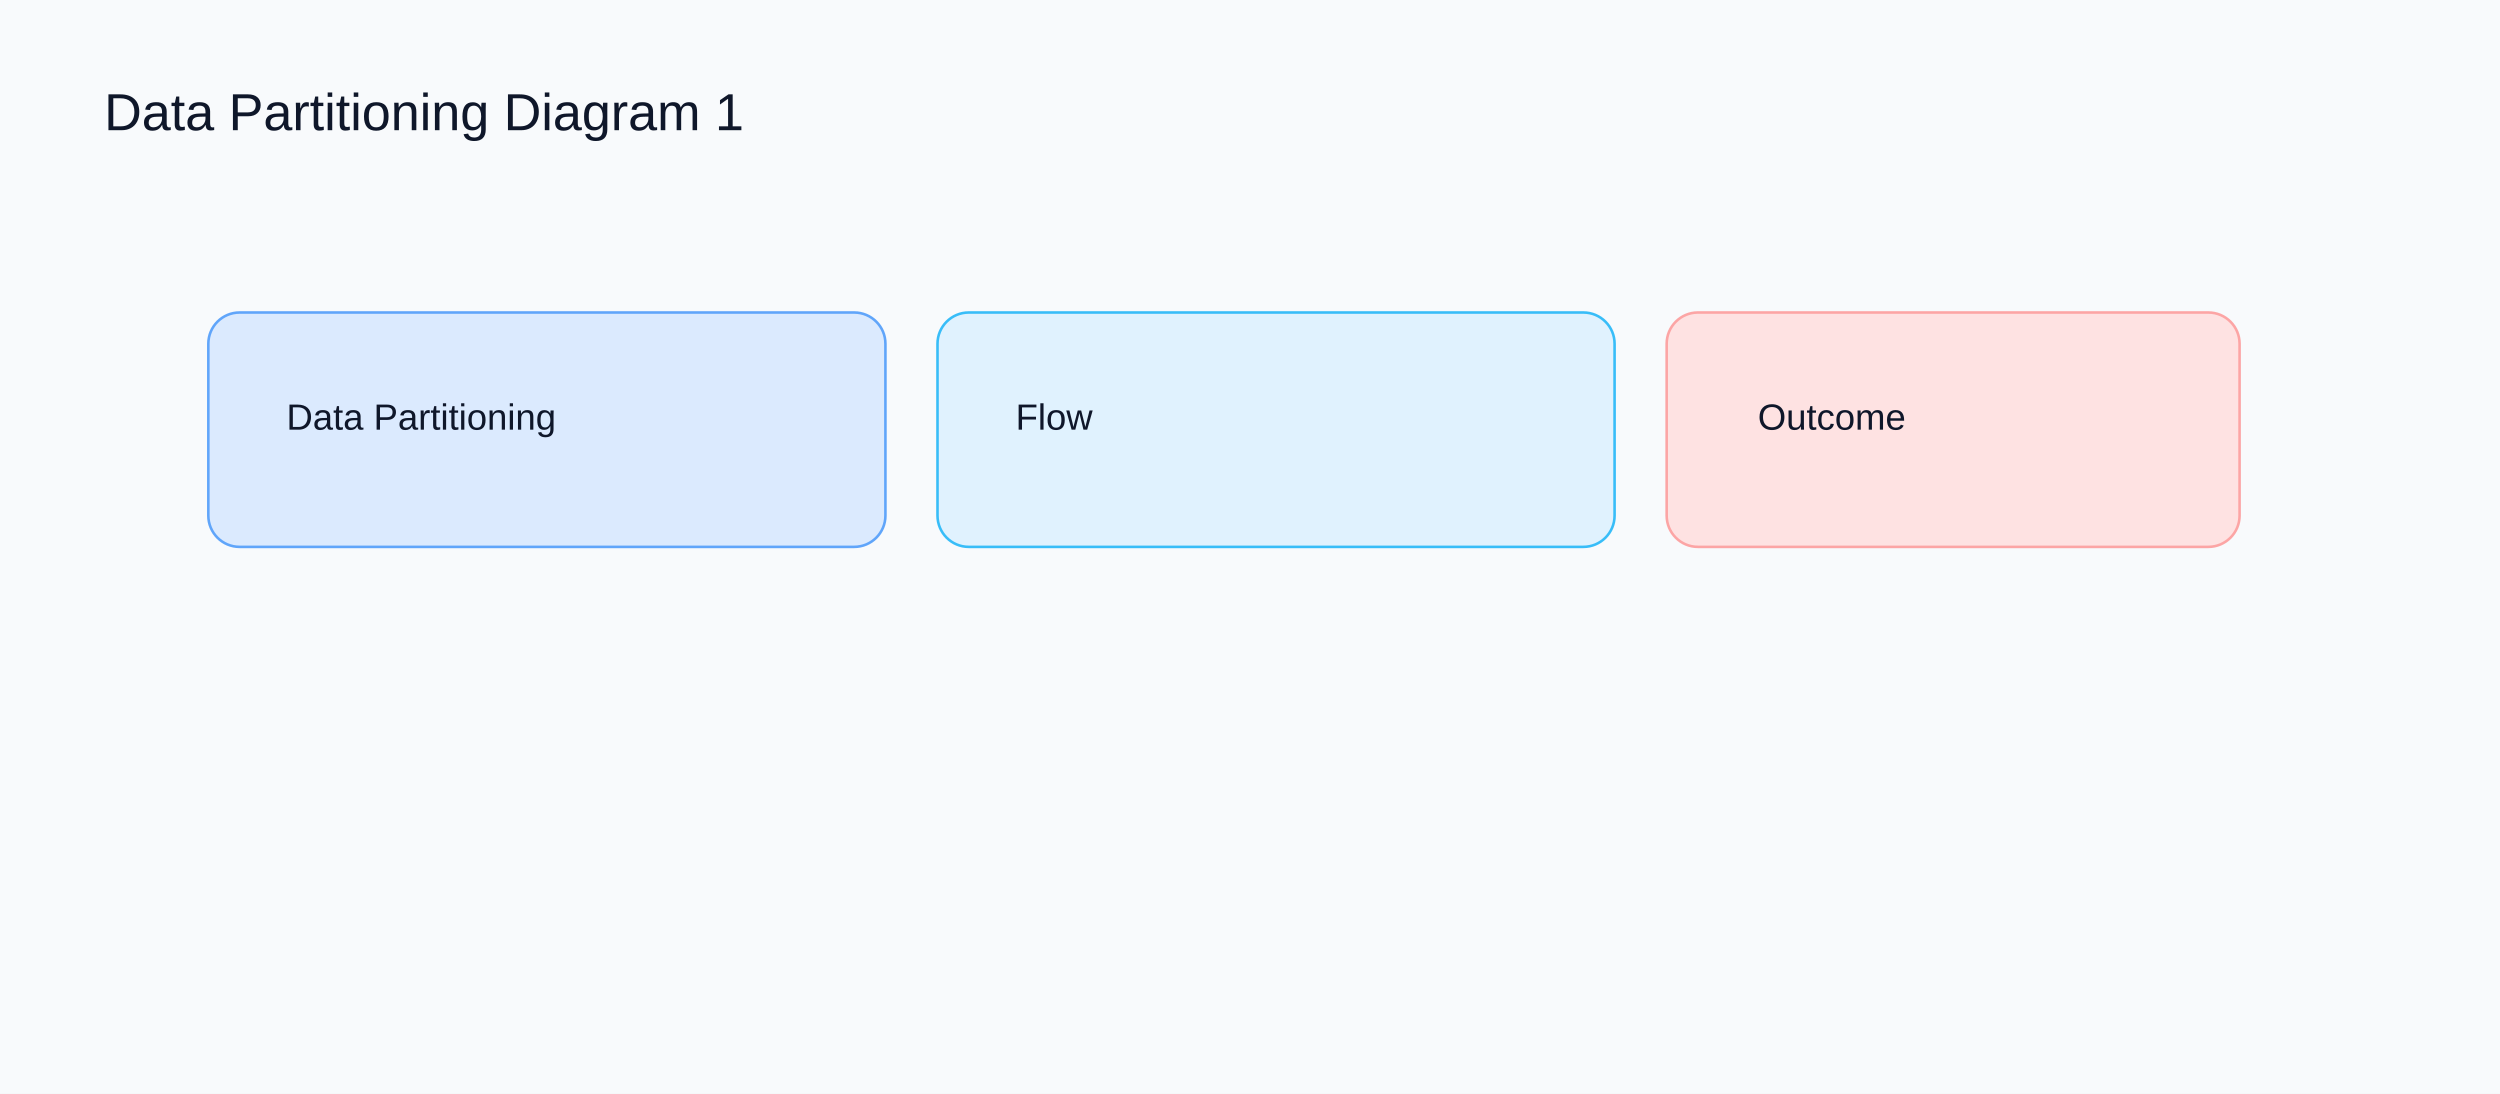
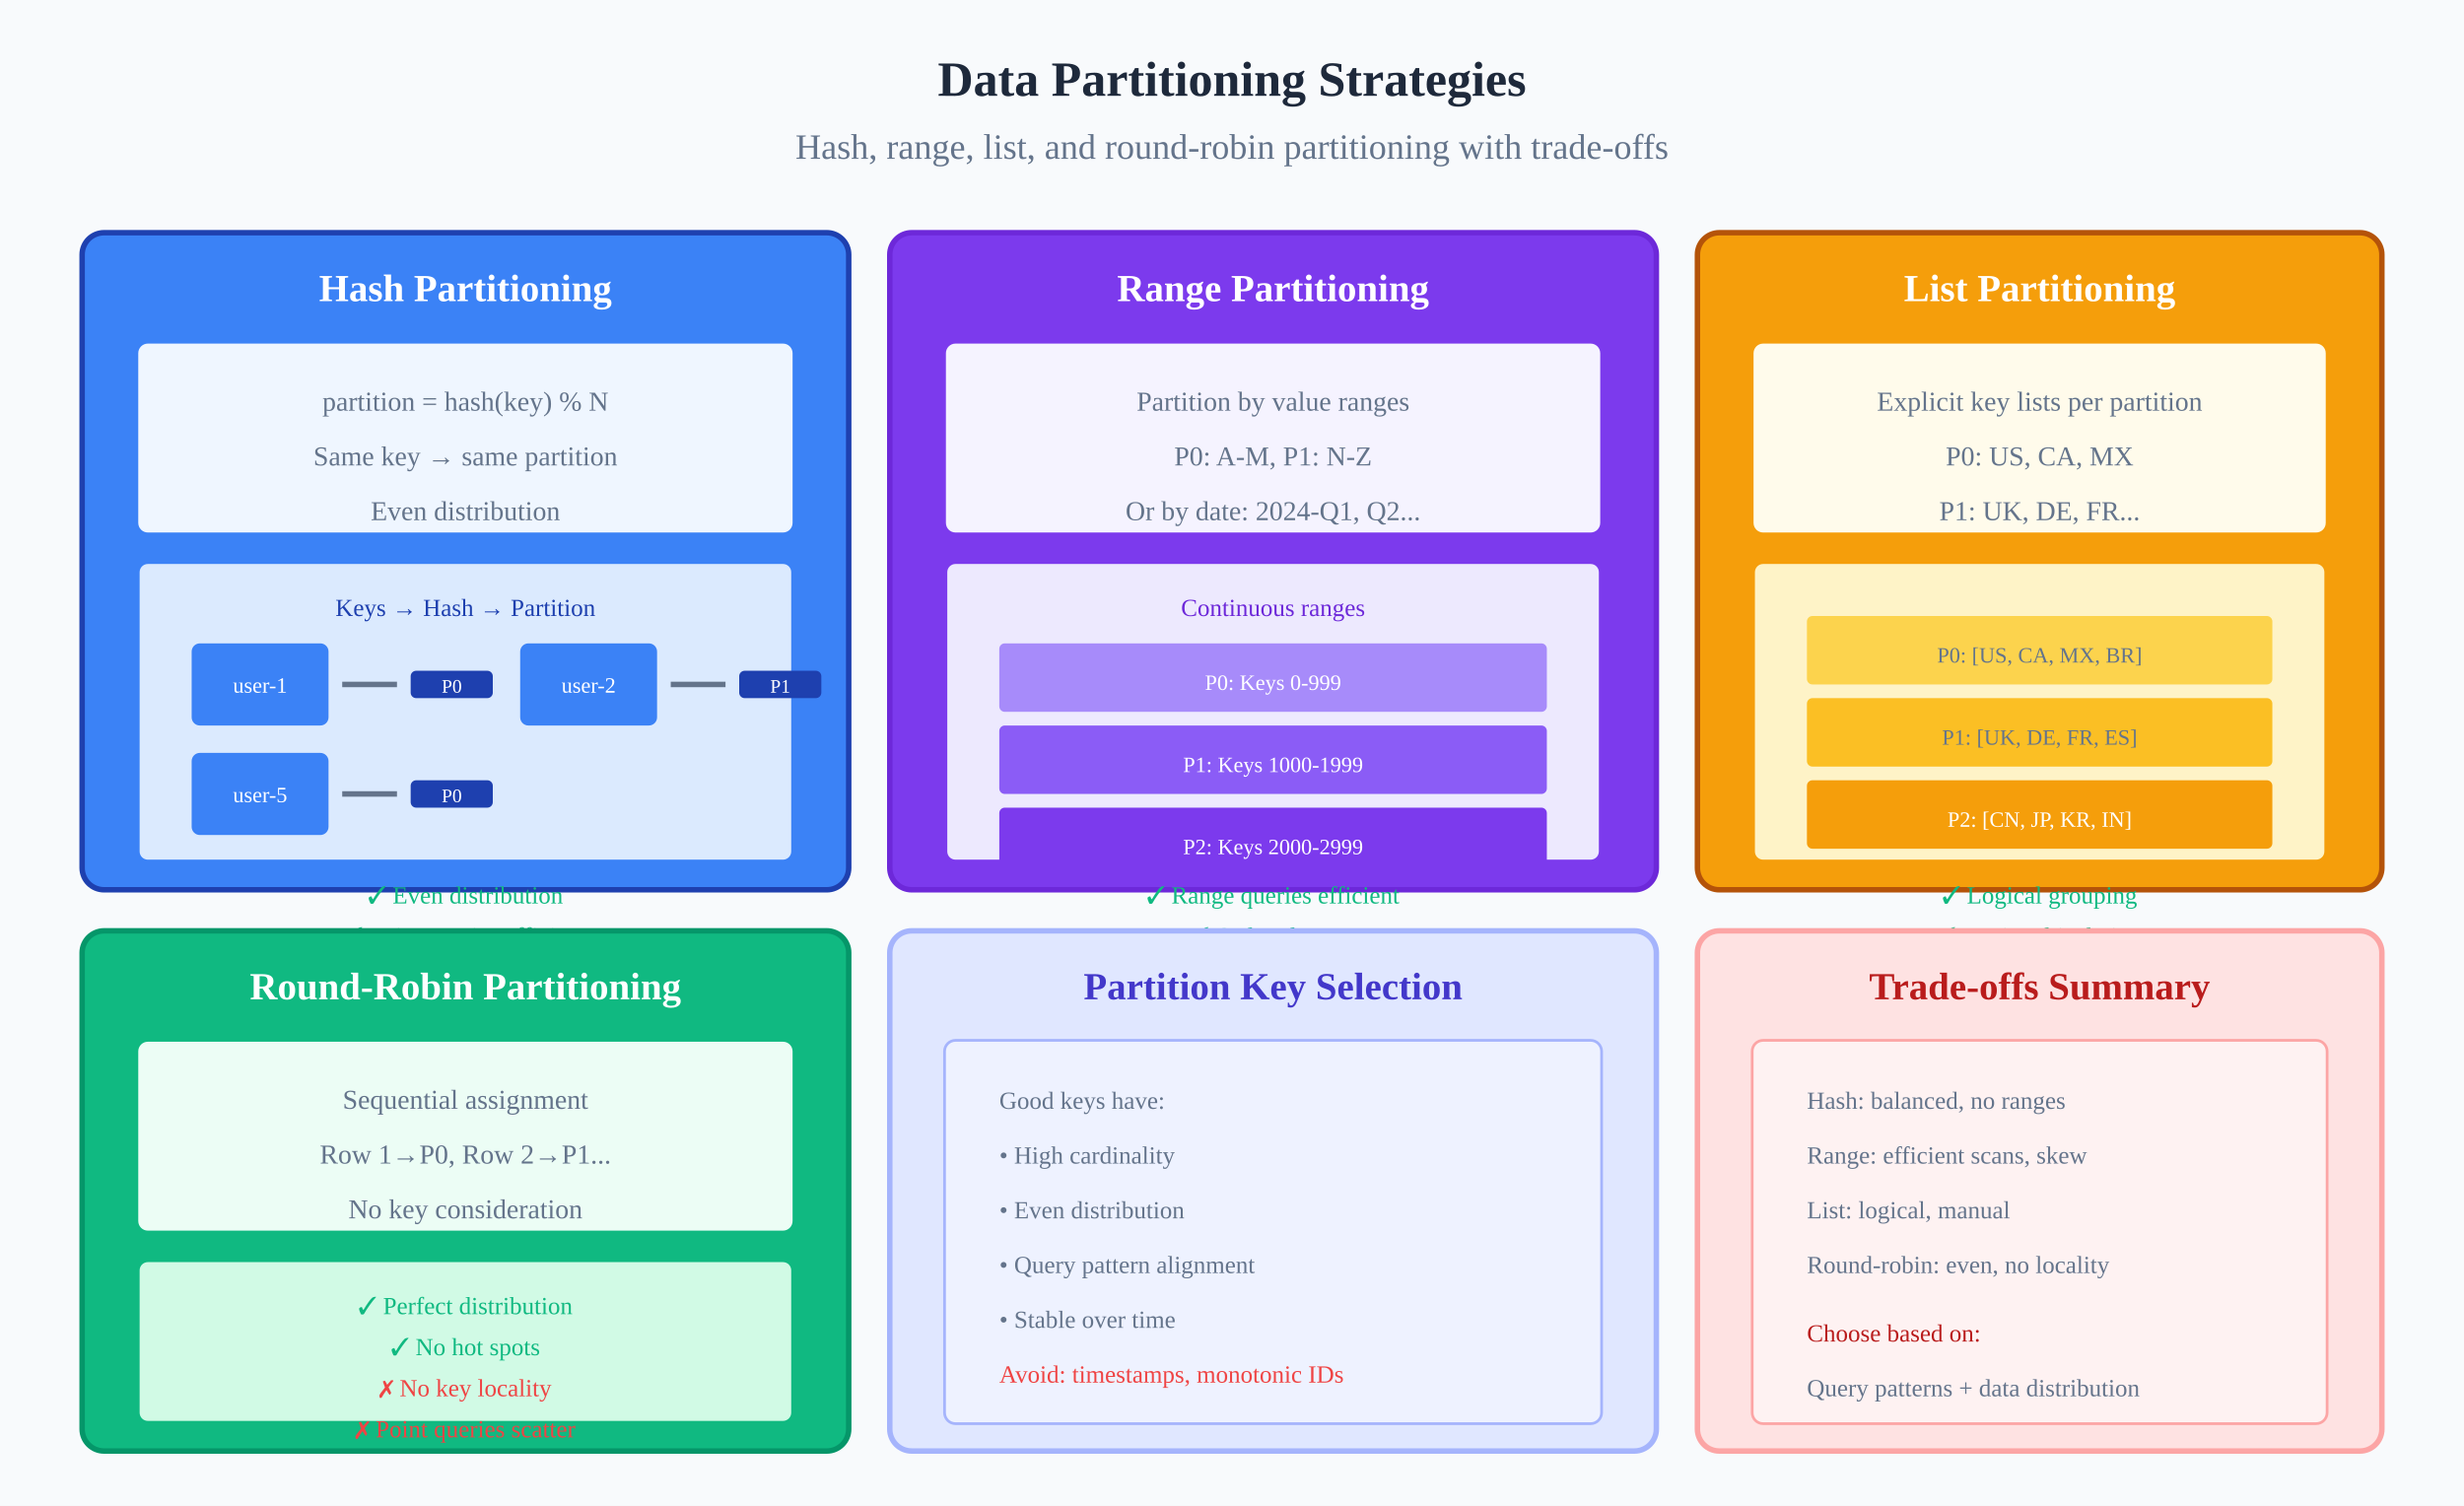
- <svg xmlns="http://www.w3.org/2000/svg" width="960" height="420" viewBox="0 0 960 420">
-   <rect width="960" height="420" fill="#f8fafc" />
-   <text x="40" y="50" font-family="Arial" font-size="20" fill="#0f172a">Data Partitioning Diagram 1</text>
-   <rect x="80" y="120" width="260" height="90" rx="12" fill="#dbeafe" stroke="#60a5fa" />
-   <text x="110" y="165" font-family="Arial" font-size="14" fill="#0f172a">Data Partitioning</text>
-   <rect x="360" y="120" width="260" height="90" rx="12" fill="#e0f2fe" stroke="#38bdf8" />
-   <text x="390" y="165" font-family="Arial" font-size="14" fill="#0f172a">Flow</text>
-   <rect x="640" y="120" width="220" height="90" rx="12" fill="#fee2e2" stroke="#fca5a5" />
-   <text x="675" y="165" font-family="Arial" font-size="14" fill="#0f172a">Outcome</text>
+ <svg xmlns="http://www.w3.org/2000/svg" viewBox="0 0 900 550" role="img" aria-labelledby="title desc">
+   <rect width="900" height="550" fill="#f8fafc" />
+   <text x="450" y="35" text-anchor="middle" font-size="18" font-weight="bold" fill="#1e293b">Data Partitioning Strategies</text>
+   <text x="450" y="58" text-anchor="middle" font-size="13" fill="#64748b">Hash, range, list, and round-robin partitioning with trade-offs</text>
+   <rect x="30" y="85" width="280" height="240" rx="8" fill="#3b82f6" stroke="#1e40af" stroke-width="2" />
+   <text x="170" y="110" text-anchor="middle" font-size="14" font-weight="bold" fill="white">Hash Partitioning</text>
+   <rect x="50" y="125" width="240" height="70" rx="4" fill="#eff6ff" stroke="#3b82f6" stroke-width="1" />
+   <text x="170" y="150" text-anchor="middle" font-size="10" fill="#64748b">partition = hash(key) % N</text>
+   <text x="170" y="170" text-anchor="middle" font-size="10" fill="#64748b">Same key → same partition</text>
+   <text x="170" y="190" text-anchor="middle" font-size="10" fill="#64748b">Even distribution</text>
+   <rect x="50" y="205" width="240" height="110" rx="4" fill="#dbeafe" stroke="#3b82f6" stroke-width="2" />
+   <text x="170" y="225" text-anchor="middle" font-size="9" fill="#1e40af">Keys → Hash → Partition</text>
+   <rect x="70" y="235" width="50" height="30" rx="3" fill="#3b82f6" />
+   <text x="95" y="253" text-anchor="middle" font-size="8" fill="white">user-1</text>
+   <line x1="125" y1="250" x2="145" y2="250" stroke="#64748b" stroke-width="2" />
+   <rect x="150" y="245" width="30" height="10" rx="2" fill="#1e40af" />
+   <text x="165" y="253" text-anchor="middle" font-size="7" fill="white">P0</text>
+   <rect x="70" y="275" width="50" height="30" rx="3" fill="#3b82f6" />
+   <text x="95" y="293" text-anchor="middle" font-size="8" fill="white">user-5</text>
+   <line x1="125" y1="290" x2="145" y2="290" stroke="#64748b" stroke-width="2" />
+   <rect x="150" y="285" width="30" height="10" rx="2" fill="#1e40af" />
+   <text x="165" y="293" text-anchor="middle" font-size="7" fill="white">P0</text>
+   <rect x="190" y="235" width="50" height="30" rx="3" fill="#3b82f6" />
+   <text x="215" y="253" text-anchor="middle" font-size="8" fill="white">user-2</text>
+   <line x1="245" y1="250" x2="265" y2="250" stroke="#64748b" stroke-width="2" />
+   <rect x="270" y="245" width="30" height="10" rx="2" fill="#1e40af" />
+   <text x="285" y="253" text-anchor="middle" font-size="7" fill="white">P1</text>
+   <text x="170" y="330" text-anchor="middle" font-size="9" fill="#10b981">✓ Even distribution</text>
+   <text x="170" y="345" text-anchor="middle" font-size="9" fill="#10b981">✓ Point queries efficient</text>
+   <text x="170" y="360" text-anchor="middle" font-size="9" fill="#f59e0b">⚠ Range queries scatter</text>
+   <rect x="325" y="85" width="280" height="240" rx="8" fill="#7c3aed" stroke="#6d28d9" stroke-width="2" />
+   <text x="465" y="110" text-anchor="middle" font-size="14" font-weight="bold" fill="white">Range Partitioning</text>
+   <rect x="345" y="125" width="240" height="70" rx="4" fill="#f5f3ff" stroke="#7c3aed" stroke-width="1" />
+   <text x="465" y="150" text-anchor="middle" font-size="10" fill="#64748b">Partition by value ranges</text>
+   <text x="465" y="170" text-anchor="middle" font-size="10" fill="#64748b">P0: A-M, P1: N-Z</text>
+   <text x="465" y="190" text-anchor="middle" font-size="10" fill="#64748b">Or by date: 2024-Q1, Q2...</text>
+   <rect x="345" y="205" width="240" height="110" rx="4" fill="#ede9fe" stroke="#7c3aed" stroke-width="2" />
+   <text x="465" y="225" text-anchor="middle" font-size="9" fill="#6d28d9">Continuous ranges</text>
+   <rect x="365" y="235" width="200" height="25" rx="2" fill="#a78bfa" />
+   <text x="465" y="252" text-anchor="middle" font-size="8" fill="white">P0: Keys 0-999</text>
+   <rect x="365" y="265" width="200" height="25" rx="2" fill="#8b5cf6" />
+   <text x="465" y="282" text-anchor="middle" font-size="8" fill="white">P1: Keys 1000-1999</text>
+   <rect x="365" y="295" width="200" height="25" rx="2" fill="#7c3aed" />
+   <text x="465" y="312" text-anchor="middle" font-size="8" fill="white">P2: Keys 2000-2999</text>
+   <text x="465" y="330" text-anchor="middle" font-size="9" fill="#10b981">✓ Range queries efficient</text>
+   <text x="465" y="345" text-anchor="middle" font-size="9" fill="#10b981">✓ Ordered scans</text>
+   <text x="465" y="360" text-anchor="middle" font-size="9" fill="#ef4444">✗ Hot spots (uneven)</text>
+   <rect x="620" y="85" width="250" height="240" rx="8" fill="#f59e0b" stroke="#b45309" stroke-width="2" />
+   <text x="745" y="110" text-anchor="middle" font-size="14" font-weight="bold" fill="white">List Partitioning</text>
+   <rect x="640" y="125" width="210" height="70" rx="4" fill="#fffbeb" stroke="#f59e0b" stroke-width="1" />
+   <text x="745" y="150" text-anchor="middle" font-size="10" fill="#64748b">Explicit key lists per partition</text>
+   <text x="745" y="170" text-anchor="middle" font-size="10" fill="#64748b">P0: US, CA, MX</text>
+   <text x="745" y="190" text-anchor="middle" font-size="10" fill="#64748b">P1: UK, DE, FR...</text>
+   <rect x="640" y="205" width="210" height="110" rx="4" fill="#fef3c7" stroke="#f59e0b" stroke-width="2" />
+   <rect x="660" y="225" width="170" height="25" rx="2" fill="#fcd34d" />
+   <text x="745" y="242" text-anchor="middle" font-size="8" fill="#64748b">P0: [US, CA, MX, BR]</text>
+   <rect x="660" y="255" width="170" height="25" rx="2" fill="#fbbf24" />
+   <text x="745" y="272" text-anchor="middle" font-size="8" fill="#64748b">P1: [UK, DE, FR, ES]</text>
+   <rect x="660" y="285" width="170" height="25" rx="2" fill="#f59e0b" />
+   <text x="745" y="302" text-anchor="middle" font-size="8" fill="white">P2: [CN, JP, KR, IN]</text>
+   <text x="745" y="330" text-anchor="middle" font-size="9" fill="#10b981">✓ Logical grouping</text>
+   <text x="745" y="345" text-anchor="middle" font-size="9" fill="#10b981">✓ Regional isolation</text>
+   <text x="745" y="360" text-anchor="middle" font-size="9" fill="#f59e0b">⚠ Manual management</text>
+   <rect x="30" y="340" width="280" height="190" rx="8" fill="#10b981" stroke="#059669" stroke-width="2" />
+   <text x="170" y="365" text-anchor="middle" font-size="14" font-weight="bold" fill="white">Round-Robin Partitioning</text>
+   <rect x="50" y="380" width="240" height="70" rx="4" fill="#ecfdf5" stroke="#10b981" stroke-width="1" />
+   <text x="170" y="405" text-anchor="middle" font-size="10" fill="#64748b">Sequential assignment</text>
+   <text x="170" y="425" text-anchor="middle" font-size="10" fill="#64748b">Row 1→P0, Row 2→P1...</text>
+   <text x="170" y="445" text-anchor="middle" font-size="10" fill="#64748b">No key consideration</text>
+   <rect x="50" y="460" width="240" height="60" rx="4" fill="#d1fae5" stroke="#10b981" stroke-width="2" />
+   <text x="170" y="480" text-anchor="middle" font-size="9" fill="#10b981">✓ Perfect distribution</text>
+   <text x="170" y="495" text-anchor="middle" font-size="9" fill="#10b981">✓ No hot spots</text>
+   <text x="170" y="510" text-anchor="middle" font-size="9" fill="#ef4444">✗ No key locality</text>
+   <text x="170" y="525" text-anchor="middle" font-size="9" fill="#ef4444">✗ Point queries scatter</text>
+   <rect x="325" y="340" width="280" height="190" rx="8" fill="#e0e7ff" stroke="#a5b4fc" stroke-width="2" />
+   <text x="465" y="365" text-anchor="middle" font-size="14" font-weight="bold" fill="#4338ca">Partition Key Selection</text>
+   <rect x="345" y="380" width="240" height="140" rx="4" fill="#eef2ff" stroke="#a5b4fc" stroke-width="1" />
+   <text x="365" y="405" text-anchor="start" font-size="9" fill="#64748b">Good keys have:</text>
+   <text x="365" y="425" text-anchor="start" font-size="9" fill="#64748b">• High cardinality</text>
+   <text x="365" y="445" text-anchor="start" font-size="9" fill="#64748b">• Even distribution</text>
+   <text x="365" y="465" text-anchor="start" font-size="9" fill="#64748b">• Query pattern alignment</text>
+   <text x="365" y="485" text-anchor="start" font-size="9" fill="#64748b">• Stable over time</text>
+   <text x="365" y="505" text-anchor="start" font-size="9" fill="#ef4444">Avoid: timestamps, monotonic IDs</text>
+   <rect x="620" y="340" width="250" height="190" rx="8" fill="#fee2e2" stroke="#fca5a5" stroke-width="2" />
+   <text x="745" y="365" text-anchor="middle" font-size="14" font-weight="bold" fill="#b91c1c">Trade-offs Summary</text>
+   <rect x="640" y="380" width="210" height="140" rx="4" fill="#fef2f2" stroke="#fca5a5" stroke-width="1" />
+   <text x="660" y="405" text-anchor="start" font-size="9" fill="#64748b">Hash: balanced, no ranges</text>
+   <text x="660" y="425" text-anchor="start" font-size="9" fill="#64748b">Range: efficient scans, skew</text>
+   <text x="660" y="445" text-anchor="start" font-size="9" fill="#64748b">List: logical, manual</text>
+   <text x="660" y="465" text-anchor="start" font-size="9" fill="#64748b">Round-robin: even, no locality</text>
+   <text x="660" y="490" text-anchor="start" font-size="9" fill="#b91c1c">Choose based on:</text>
+   <text x="660" y="510" text-anchor="start" font-size="9" fill="#64748b">Query patterns + data distribution</text>
+   <defs>
+     <marker id="arrow" markerWidth="10" markerHeight="7" refX="9" refY="3.5" orient="auto">
+       <polygon points="0 0, 10 3.5, 0 7" fill="#64748b" />
+     </marker>
+   </defs>
</svg>
